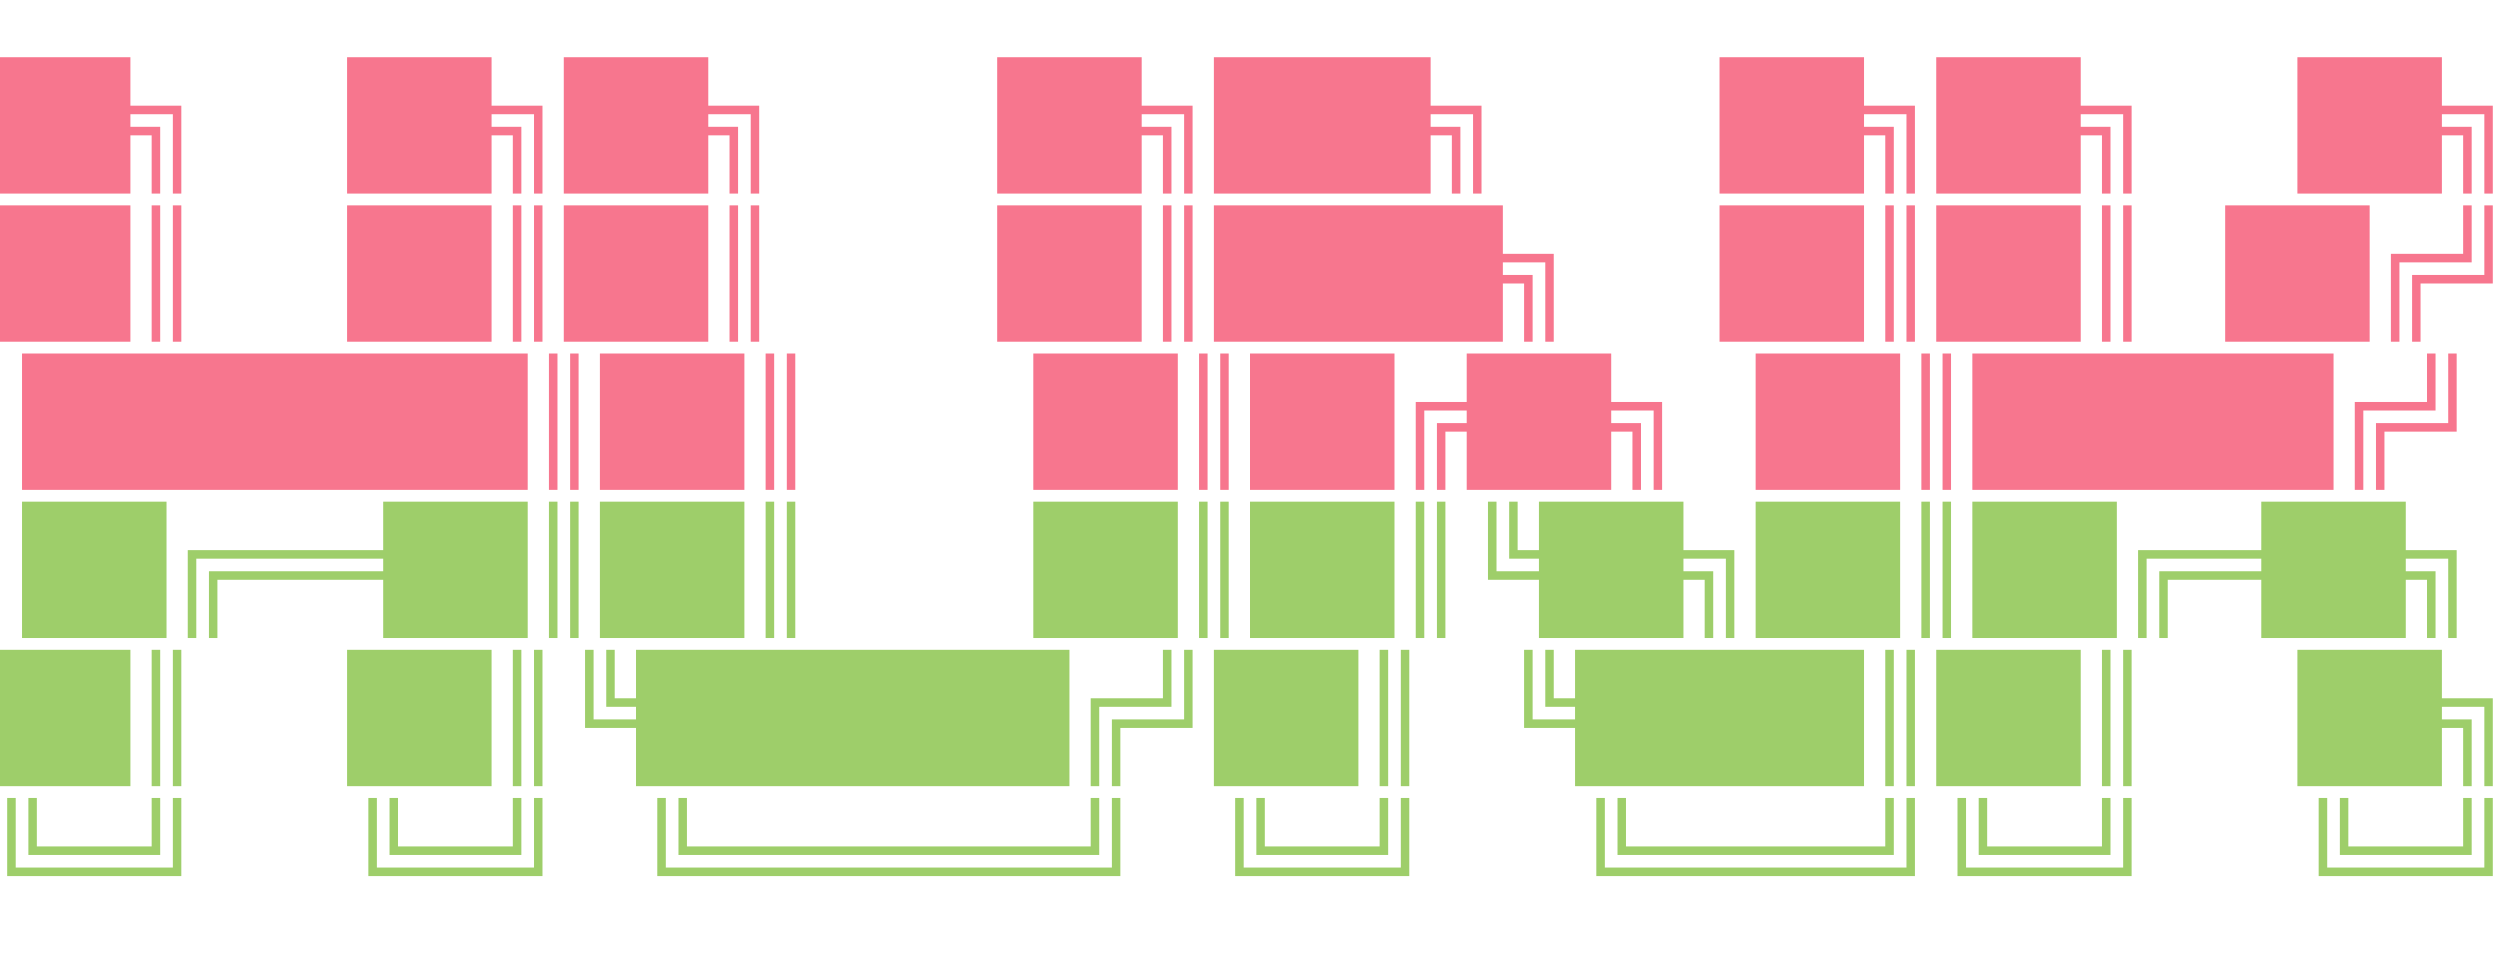
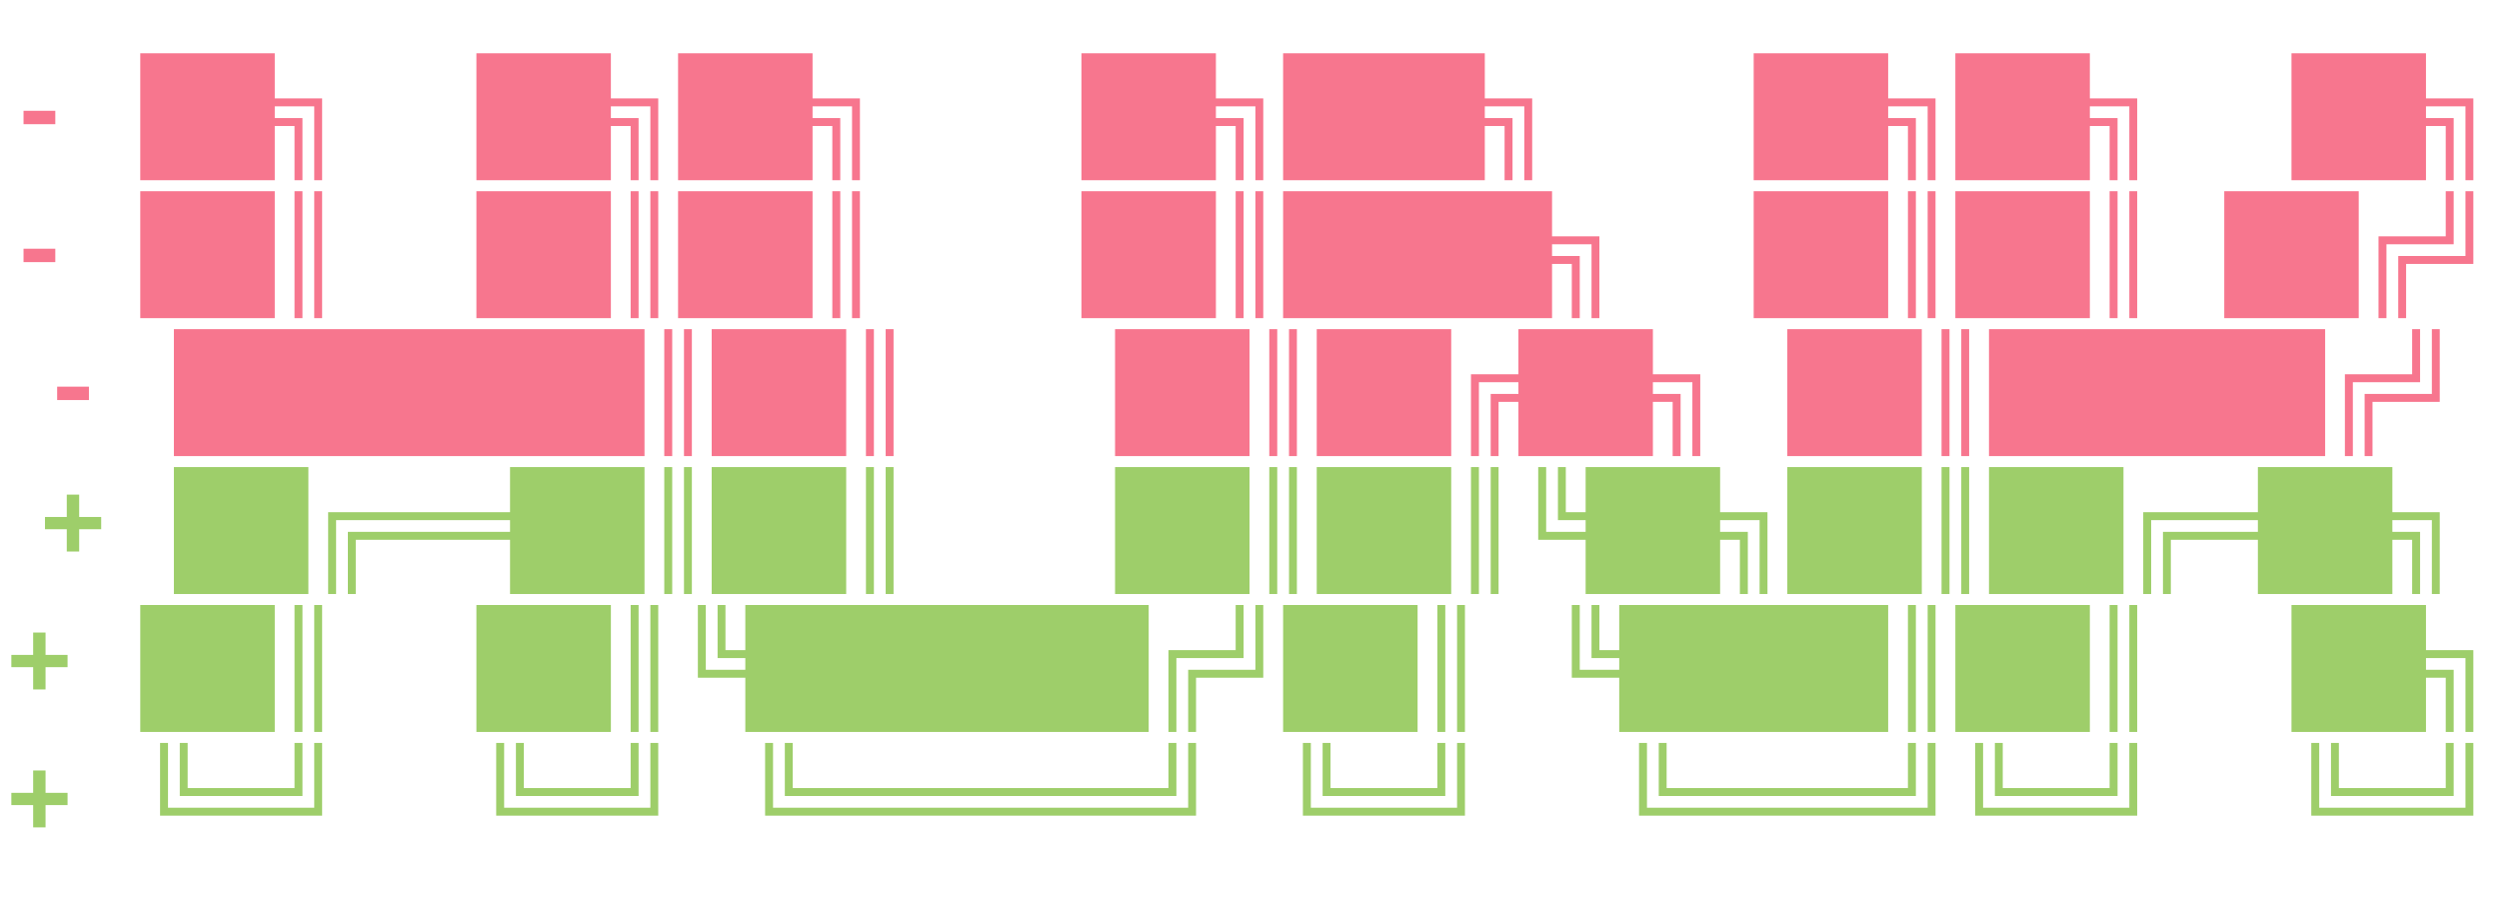
- <svg xmlns="http://www.w3.org/2000/svg" width="540" height="210" viewBox="0 0 540 210" role="img" aria-label="hunk">
+ <svg xmlns="http://www.w3.org/2000/svg" width="580" height="210" viewBox="0 0 580 210" role="img" aria-label="hunk">
  <style>
    text { font-family: "SFMono-Regular", "JetBrains Mono", Consolas, "Liberation Mono", Menlo, monospace; font-size: 26px; font-weight: 700; white-space: pre; }
    .removed { fill: #f7768e; }
    .added   { fill: #9ece6a; }
  </style>
  <g text-anchor="middle">
-     <text x="270" y="34" class="removed" xml:space="preserve">██╗  ██╗██╗   ██╗███╗   ██╗██╗  ██╗</text>
-     <text x="270" y="66" class="removed" xml:space="preserve">██║  ██║██║   ██║████╗  ██║██║ ██╔╝</text>
-     <text x="270" y="98" class="removed" xml:space="preserve">███████║██║   ██║██╔██╗ ██║█████╔╝</text>
-     <text x="270" y="130" class="added" xml:space="preserve">██╔══██║██║   ██║██║╚██╗██║██╔═██╗</text>
-     <text x="270" y="162" class="added" xml:space="preserve">██║  ██║╚██████╔╝██║ ╚████║██║  ██╗</text>
-     <text x="270" y="194" class="added" xml:space="preserve">╚═╝  ╚═╝ ╚═════╝ ╚═╝  ╚═══╝╚═╝  ╚═╝</text>
+     <text x="290" y="34" class="removed" xml:space="preserve">- ██╗  ██╗██╗   ██╗███╗   ██╗██╗  ██╗</text>
+     <text x="290" y="66" class="removed" xml:space="preserve">- ██║  ██║██║   ██║████╗  ██║██║ ██╔╝</text>
+     <text x="290" y="98" class="removed" xml:space="preserve">- ███████║██║   ██║██╔██╗ ██║█████╔╝</text>
+     <text x="290" y="130" class="added" xml:space="preserve">+ ██╔══██║██║   ██║██║╚██╗██║██╔═██╗</text>
+     <text x="290" y="162" class="added" xml:space="preserve">+ ██║  ██║╚██████╔╝██║ ╚████║██║  ██╗</text>
+     <text x="290" y="194" class="added" xml:space="preserve">+ ╚═╝  ╚═╝ ╚═════╝ ╚═╝  ╚═══╝╚═╝  ╚═╝</text>
  </g>
</svg>
